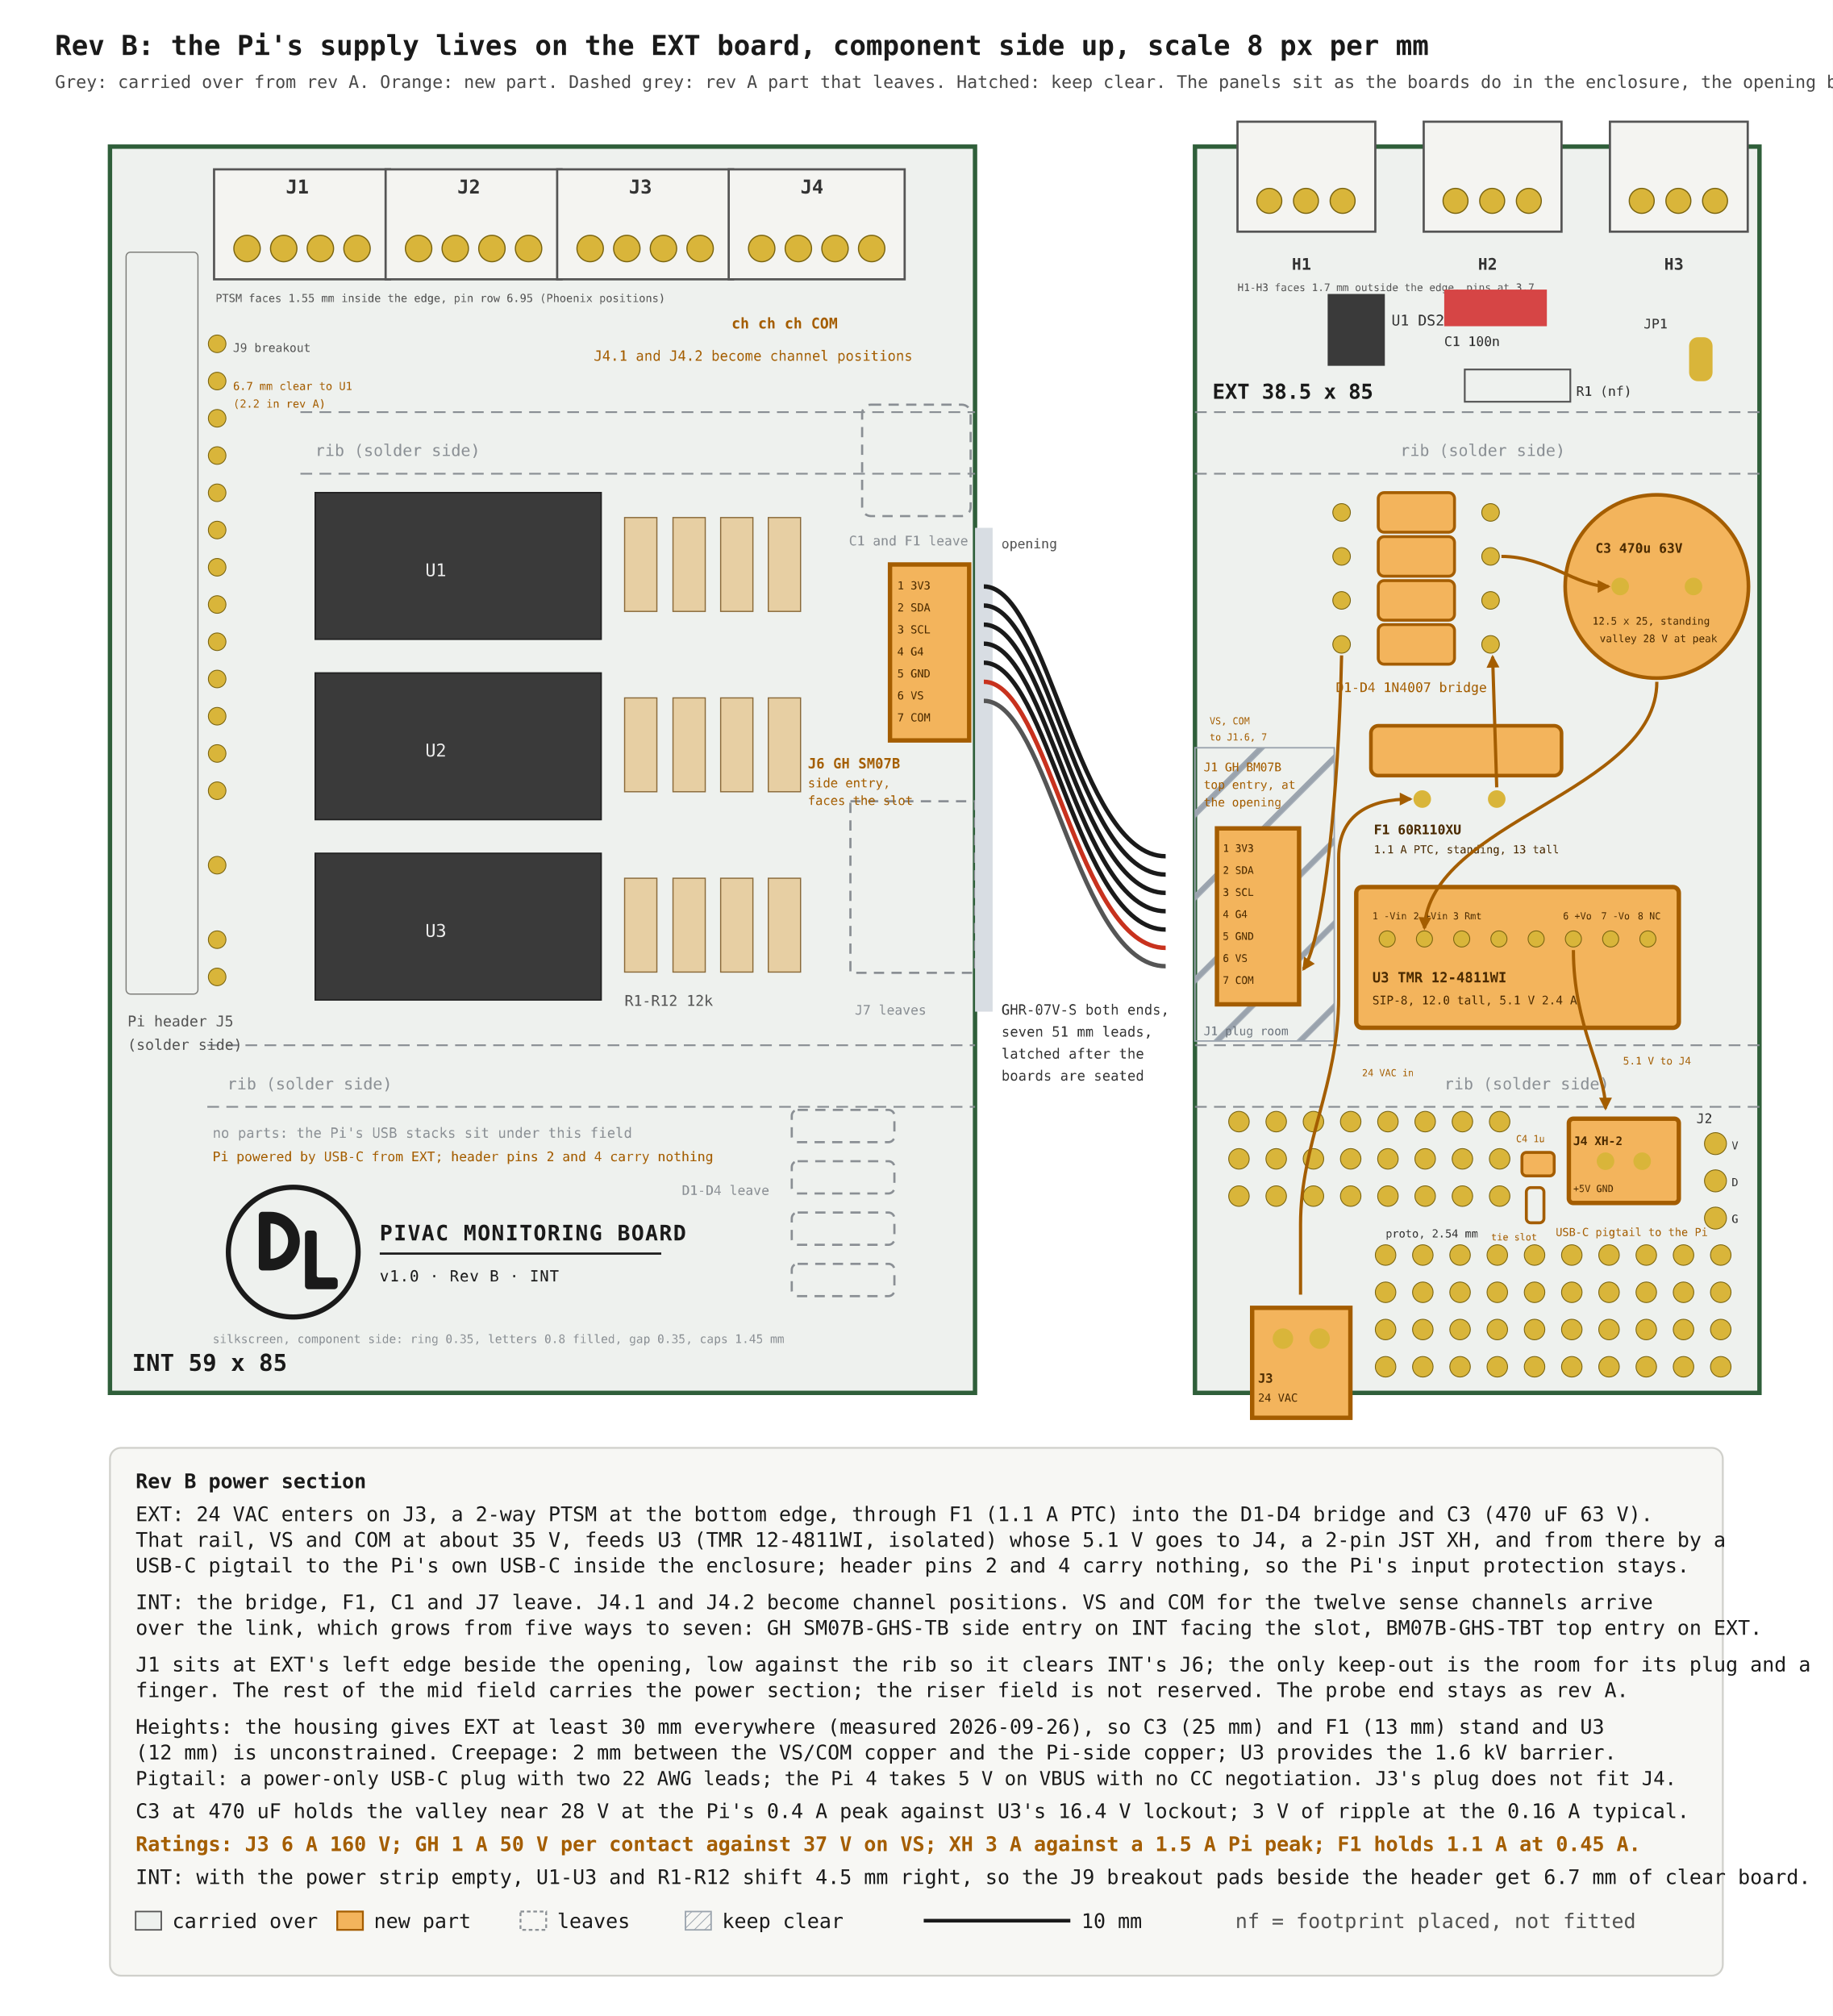
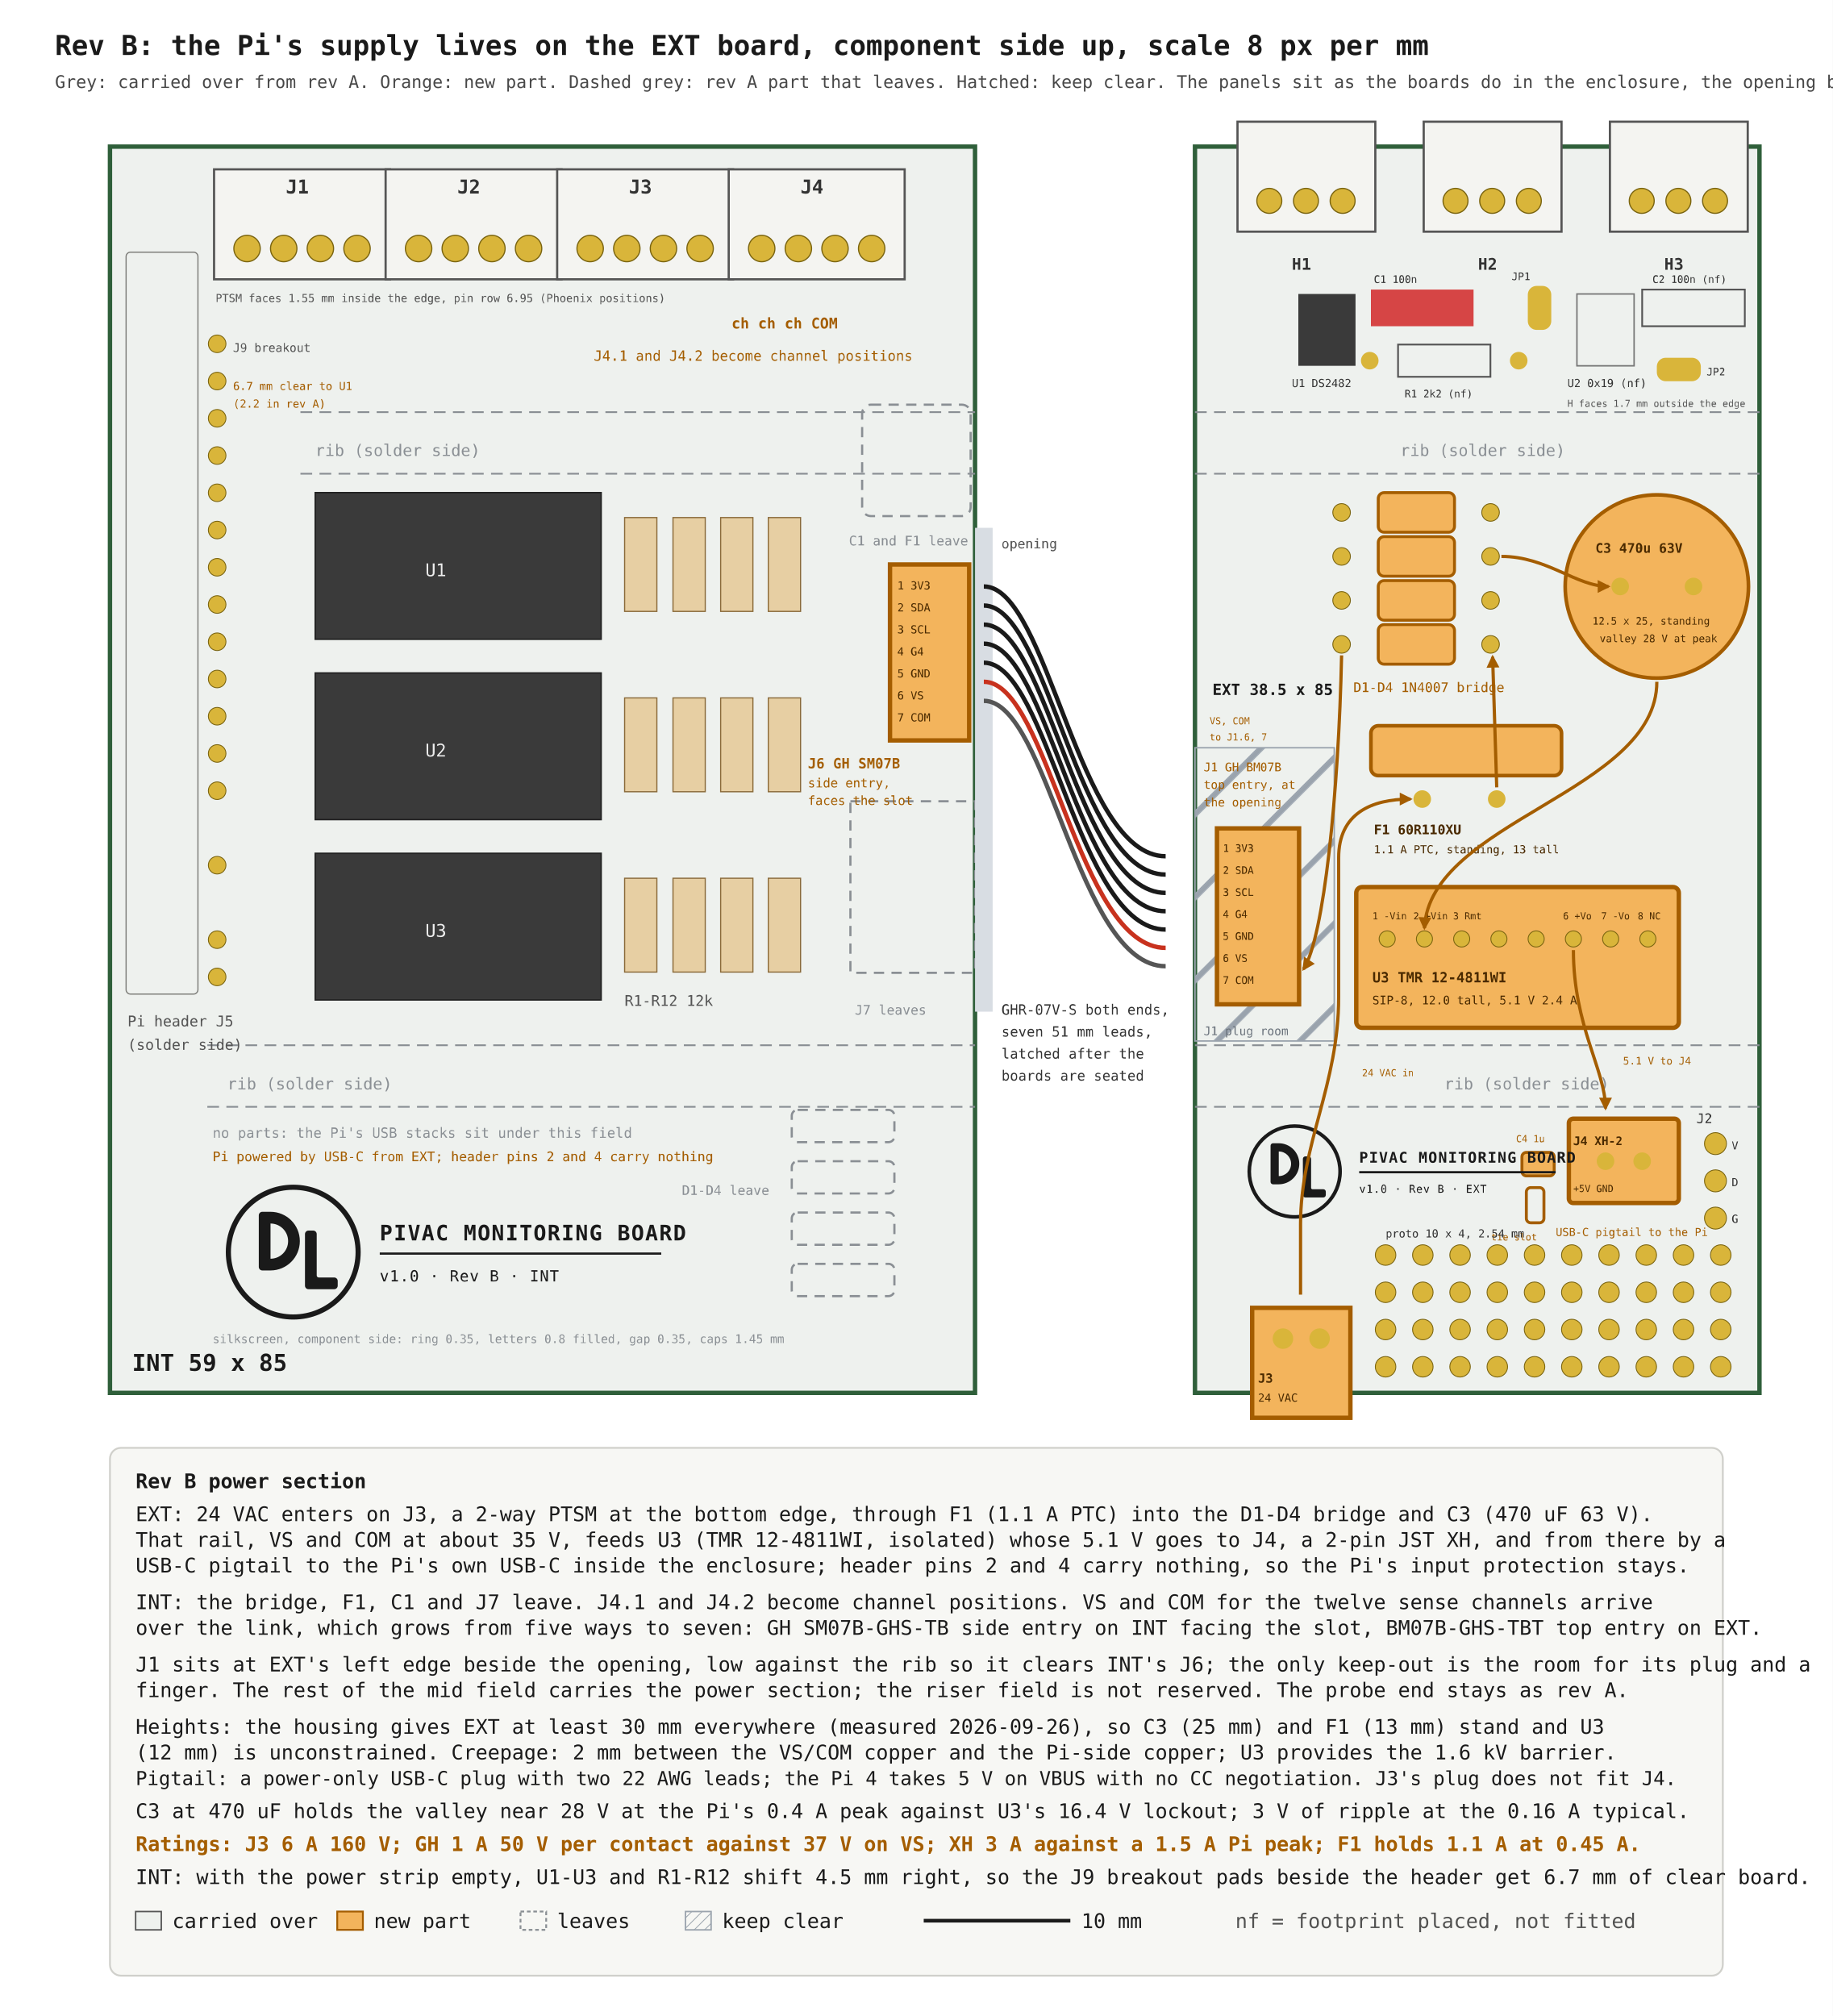
<svg xmlns="http://www.w3.org/2000/svg" viewBox="0 0 1000 1100" role="img" aria-label="Rev B component layout: the 24 VAC entry, rectifier, reservoir and TMR 12-4811WI converter on the EXT board's mid field with a USB-C pigtail to the Pi, a 7-way GH link at the opening carrying VS and COM to the INT board, and the INT board with its power section removed." style="max-width:100%;height:auto">
  <defs>
    <pattern id="hatch" width="4" height="4" patternUnits="userSpaceOnUse" patternTransform="rotate(45)">
      <line x1="0" y1="0" x2="0" y2="4" stroke="#9aa3ad" stroke-width="0.8" />
    </pattern>
    <marker id="arr" viewBox="0 0 6 6" refX="5" refY="3" markerWidth="4" markerHeight="4" orient="auto">
      <path d="M0,0 L6,3 L0,6 z" fill="#a45d00" />
    </marker>
  </defs>
  <rect x="0" y="0" width="1000" height="1100" fill="#ffffff" />
  <g font-family="IBM Plex Mono, ui-monospace, monospace" fill="#1a1a1a">
    <text x="30" y="30" font-size="15" font-weight="700">Rev B: the Pi's supply lives on the EXT board, component side up, scale 8 px per mm</text>
    <text x="30" y="48" font-size="9.5" opacity="0.8">Grey: carried over from rev A. Orange: new part. Dashed grey: rev A part that leaves. Hatched: keep clear. The panels sit as the boards do in the enclosure, the opening between them.</text>
    <g transform="translate(60,80) scale(8)">
      <rect x="0" y="0" width="59" height="85" fill="#eef1ee" stroke="#2f5f3a" stroke-width="0.3" />
      <text x="1.5" y="83.5" font-size="1.6" font-weight="700">INT 59 x 85</text>
      <g stroke="#8a8f94" stroke-width="0.12" stroke-dasharray="0.8 0.5" fill="none">
        <line x1="12.99" y1="18.11" x2="59" y2="18.11" />
        <line x1="12.99" y1="22.31" x2="59" y2="22.31" />
        <line x1="6.64" y1="61.29" x2="59" y2="61.29" />
        <line x1="6.64" y1="65.49" x2="59" y2="65.49" />
      </g>
      <text x="14" y="21.1" font-size="1.1" fill="#8a8f94">rib (solder side)</text>
      <text x="8" y="64.3" font-size="1.1" fill="#8a8f94">rib (solder side)</text>
      <rect x="1.1" y="7.2" width="4.9" height="50.6" rx="0.3" fill="none" stroke="#7c7c78" stroke-width="0.08" />
      <text x="1.2" y="60" font-size="1.0" fill="#555">Pi header J5</text>
      <text x="1.2" y="61.6" font-size="1.0" fill="#555">(solder side)</text>
      <g fill="#f4f4f1" stroke="#555" stroke-width="0.15">
        <rect x="7.1" y="1.55" width="12" height="7.5" />
        <rect x="18.8" y="1.55" width="12" height="7.5" />
        <rect x="30.5" y="1.55" width="12" height="7.5" />
        <rect x="42.2" y="1.55" width="12" height="7.5" />
      </g>
      <g fill="#d9b53a" stroke="#7a6410" stroke-width="0.08">
        <circle cx="9.35" cy="6.95" r="0.9" />
        <circle cx="11.85" cy="6.95" r="0.9" />
        <circle cx="14.35" cy="6.95" r="0.9" />
        <circle cx="16.85" cy="6.95" r="0.9" />
        <circle cx="21.05" cy="6.95" r="0.9" />
        <circle cx="23.55" cy="6.95" r="0.9" />
        <circle cx="26.05" cy="6.95" r="0.9" />
        <circle cx="28.55" cy="6.95" r="0.9" />
        <circle cx="32.75" cy="6.95" r="0.9" />
        <circle cx="35.25" cy="6.95" r="0.9" />
        <circle cx="37.75" cy="6.95" r="0.9" />
        <circle cx="40.25" cy="6.95" r="0.9" />
        <circle cx="44.45" cy="6.95" r="0.9" />
        <circle cx="46.95" cy="6.95" r="0.9" />
        <circle cx="49.45" cy="6.95" r="0.9" />
        <circle cx="51.95" cy="6.95" r="0.9" />
      </g>
      <g font-size="1.3" font-weight="700" fill="#333">
        <text x="12" y="3.2">J1</text>
        <text x="23.7" y="3.2">J2</text>
        <text x="35.4" y="3.2">J3</text>
        <text x="47.1" y="3.2">J4</text>
      </g>
      <text x="42.4" y="12.4" font-size="1.0" font-weight="700" fill="#a45d00">ch  ch  ch  COM</text>
      <text x="7.2" y="10.6" font-size="0.75" fill="#555">PTSM faces 1.55 mm inside the edge, pin row 6.95 (Phoenix positions)</text>
      <text x="33" y="14.6" font-size="0.95" fill="#a45d00">J4.1 and J4.2 become channel positions</text>
      <g fill="#d9b53a" stroke="#7a6410" stroke-width="0.06">
        <circle cx="7.31" cy="13.45" r="0.6" />
        <circle cx="7.31" cy="15.99" r="0.6" />
        <circle cx="7.31" cy="18.53" r="0.6" />
        <circle cx="7.31" cy="21.07" r="0.6" />
        <circle cx="7.31" cy="23.61" r="0.6" />
        <circle cx="7.31" cy="26.15" r="0.6" />
        <circle cx="7.31" cy="28.69" r="0.6" />
        <circle cx="7.31" cy="31.23" r="0.6" />
        <circle cx="7.31" cy="33.77" r="0.6" />
        <circle cx="7.31" cy="36.31" r="0.6" />
        <circle cx="7.31" cy="38.85" r="0.6" />
        <circle cx="7.31" cy="41.39" r="0.6" />
        <circle cx="7.31" cy="43.93" r="0.6" />
        <circle cx="7.31" cy="49.01" r="0.6" />
        <circle cx="7.31" cy="54.09" r="0.6" />
        <circle cx="7.31" cy="56.63" r="0.6" />
      </g>
      <text x="8.4" y="14" font-size="0.8" fill="#555">J9 breakout</text>
      <text x="8.4" y="16.6" font-size="0.75" fill="#a45d00">6.7 mm clear to U1</text>
      <text x="8.4" y="17.8" font-size="0.75" fill="#a45d00">(2.2 in rev A)</text>
      <g fill="#3a3a3a" stroke="#222" stroke-width="0.1">
        <rect x="14" y="23.6" width="19.5" height="10" />
        <rect x="14" y="35.9" width="19.5" height="10" />
        <rect x="14" y="48.2" width="19.5" height="10" />
      </g>
      <g font-size="1.2" fill="#eee">
        <text x="21.5" y="29.3">U1</text>
        <text x="21.5" y="41.6">U2</text>
        <text x="21.5" y="53.9">U3</text>
      </g>
      <g fill="#e7cfa3" stroke="#8a6a3a" stroke-width="0.08">
        <rect x="35.1" y="25.3" width="2.2" height="6.4" />
        <rect x="38.4" y="25.3" width="2.2" height="6.4" />
        <rect x="41.65" y="25.3" width="2.2" height="6.4" />
        <rect x="44.9" y="25.3" width="2.2" height="6.4" />
        <rect x="35.1" y="37.6" width="2.2" height="6.4" />
        <rect x="38.4" y="37.6" width="2.2" height="6.4" />
        <rect x="41.65" y="37.6" width="2.2" height="6.4" />
        <rect x="44.9" y="37.6" width="2.2" height="6.4" />
        <rect x="35.1" y="49.9" width="2.2" height="6.4" />
        <rect x="38.4" y="49.9" width="2.2" height="6.4" />
        <rect x="41.65" y="49.9" width="2.2" height="6.4" />
        <rect x="44.9" y="49.9" width="2.2" height="6.4" />
      </g>
      <text x="35.1" y="58.6" font-size="1.0" fill="#555">R1-R12 12k</text>
      <g fill="none" stroke="#8a8f94" stroke-width="0.15" stroke-dasharray="0.7 0.5">
        <rect x="51.3" y="17.6" width="7.4" height="7.6" rx="0.6" />
        <rect x="46.5" y="65.7" width="7" height="2.2" rx="0.4" />
        <rect x="46.5" y="69.2" width="7" height="2.2" rx="0.4" />
        <rect x="46.5" y="72.7" width="7" height="2.2" rx="0.4" />
        <rect x="46.5" y="76.2" width="7" height="2.2" rx="0.4" />
        <rect x="50.5" y="44.65" width="8.5" height="11.7" />
      </g>
      <g font-size="0.9" fill="#8a8f94">
        <text x="50.4" y="27.2">C1 and F1 leave</text>
        <text x="39" y="71.5">D1-D4 leave</text>
        <text x="50.8" y="59.2">J7 leaves</text>
      </g>
      <rect x="59" y="26" width="1.2" height="33" fill="#d8dde3" />
      <rect x="53.2" y="28.5" width="5.4" height="12" fill="#f3b45c" stroke="#a45d00" stroke-width="0.3" />
      <g fill="#4a2a00" font-size="0.75">
        <text x="53.7" y="30.2">1 3V3</text>
        <text x="53.7" y="31.7">2 SDA</text>
        <text x="53.7" y="33.2">3 SCL</text>
        <text x="53.7" y="34.7">4 G4</text>
        <text x="53.7" y="36.2">5 GND</text>
        <text x="53.7" y="37.7">6 VS</text>
        <text x="53.7" y="39.2">7 COM</text>
      </g>
      <text x="47.6" y="42.4" font-size="0.95" font-weight="700" fill="#a45d00">J6 GH SM07B</text>
      <text x="47.6" y="43.7" font-size="0.85" fill="#a45d00">side entry,</text>
      <text x="47.6" y="44.9" font-size="0.85" fill="#a45d00">faces the slot</text>
      <text x="7" y="67.6" font-size="0.95" fill="#8a8f94">no parts: the Pi's USB stacks sit under this field</text>
      <text x="7" y="69.2" font-size="0.9" fill="#a45d00">Pi powered by USB-C from EXT; header pins 2 and 4 carry nothing</text>
      <g transform="translate(12.5,75.4)">
        <circle cx="0" cy="0" r="4.425" fill="none" stroke="#1a1a1a" stroke-width="0.35" />
        <path d="M -2.35 1.01 L -2.35 -2.51 A 0.24 0.24 0 0 1 -2.11 -2.75 L -1.55 -2.75 A 2 2 0 0 1 -1.55 1.25 L -2.11 1.25 A 0.24 0.24 0 0 1 -2.35 1.01 Z M -1.55 -1.95 L -1.55 0.45 A 1.2 1.2 0 0 0 -1.55 -1.95 Z" fill="#1a1a1a" fill-rule="nonzero" />
        <path d="M 0.8 -1.23 A 0.24 0.24 0 0 1 1.04 -1.47 L 1.36 -1.47 A 0.24 0.24 0 0 1 1.6 -1.23 L 1.6 1.59 A 0.14 0.14 0 0 0 1.74 1.73 L 2.793 1.73 A 0.24 0.24 0 0 1 3.033 1.97 L 3.033 2.29 A 0.24 0.24 0 0 1 2.793 2.53 L 1.04 2.53 A 0.24 0.24 0 0 1 0.8 2.29 Z" fill="#1a1a1a" />
      </g>
      <text x="18.4" y="74.6" font-size="1.45" font-weight="700" letter-spacing="0.08">PIVAC MONITORING BOARD</text>
      <line x1="18.4" y1="75.5" x2="37.6" y2="75.5" stroke="#1a1a1a" stroke-width="0.15" />
      <text x="18.4" y="77.4" font-size="1.05" letter-spacing="0.05">v1.0  ·  Rev B  ·  INT</text>
      <text x="7" y="81.6" font-size="0.8" fill="#8a8f94">silkscreen, component side: ring 0.35, letters 0.8 filled, gap 0.35, caps 1.45 mm</text>
    </g>
    <g transform="translate(60,80) scale(8)">
      <g stroke-width="0.3" fill="none" stroke="#1a1a1a">
        <path d="M 59.6 30 C 64 30, 66 48.4, 72 48.4" />
        <path d="M 59.6 31.3 C 64 31.3, 66 49.65, 72 49.65" />
        <path d="M 59.6 32.6 C 64 32.6, 66 50.9, 72 50.9" />
        <path d="M 59.6 33.9 C 64 33.9, 66 52.15, 72 52.15" />
        <path d="M 59.6 35.2 C 64 35.2, 66 53.4, 72 53.4" />
      </g>
      <g stroke-width="0.3" fill="none">
        <path d="M 59.6 36.5 C 64 36.5, 66 54.65, 72 54.65" stroke="#c8321e" />
        <path d="M 59.6 37.8 C 64 37.8, 66 55.9, 72 55.9" stroke="#555" />
      </g>
      <text x="60.8" y="59.2" font-size="0.95" fill="#333">GHR-07V-S both ends,</text>
      <text x="60.8" y="60.7" font-size="0.95" fill="#333">seven 51 mm leads,</text>
      <text x="60.8" y="62.2" font-size="0.95" fill="#333">latched after the</text>
      <text x="60.8" y="63.7" font-size="0.95" fill="#333">boards are seated</text>
      <text x="60.8" y="27.4" font-size="0.9" fill="#555">opening</text>
    </g>
    <g transform="translate(652,80) scale(8)">
      <rect x="0" y="0" width="38.5" height="85" fill="#eef1ee" stroke="#2f5f3a" stroke-width="0.3" />
-       <text x="1.2" y="17.2" font-size="1.4" font-weight="700">EXT 38.5 x 85</text>
+       <text x="1.2" y="37.4" font-size="1.05" font-weight="700">EXT 38.5 x 85</text>
      <g stroke="#8a8f94" stroke-width="0.12" stroke-dasharray="0.8 0.5" fill="none">
        <line x1="0" y1="18.11" x2="38.5" y2="18.11" />
        <line x1="0" y1="22.31" x2="38.5" y2="22.31" />
        <line x1="0" y1="61.29" x2="38.5" y2="61.29" />
        <line x1="0" y1="65.49" x2="38.5" y2="65.49" />
      </g>
      <text x="14" y="21.1" font-size="1.1" fill="#8a8f94">rib (solder side)</text>
      <text x="17" y="64.3" font-size="1.1" fill="#8a8f94">rib (solder side)</text>
      <rect x="0" y="41" width="9.5" height="20" fill="url(#hatch)" stroke="#9aa3ad" stroke-width="0.1" />
      <text x="0.6" y="60.6" font-size="0.8" fill="#6b737c">J1 plug room</text>
      <g fill="#f4f4f1" stroke="#555" stroke-width="0.15">
        <rect x="2.9" y="-1.7" width="9.4" height="7.5" />
        <rect x="15.6" y="-1.7" width="9.4" height="7.5" />
        <rect x="28.3" y="-1.7" width="9.4" height="7.5" />
      </g>
      <g fill="#d9b53a" stroke="#7a6410" stroke-width="0.08">
        <circle cx="5.07" cy="3.7" r="0.85" />
        <circle cx="7.57" cy="3.7" r="0.85" />
        <circle cx="10.07" cy="3.7" r="0.85" />
        <circle cx="17.77" cy="3.7" r="0.85" />
        <circle cx="20.27" cy="3.7" r="0.85" />
        <circle cx="22.77" cy="3.7" r="0.85" />
        <circle cx="30.47" cy="3.7" r="0.85" />
        <circle cx="32.97" cy="3.7" r="0.85" />
        <circle cx="35.47" cy="3.7" r="0.85" />
      </g>
      <g font-size="1.1" font-weight="700" fill="#333">
        <text x="6.6" y="8.4">H1</text>
        <text x="19.3" y="8.4">H2</text>
        <text x="32" y="8.4">H3</text>
      </g>
-       <text x="2.9" y="9.85" font-size="0.7" fill="#555">H1-H3 faces 1.7 mm outside the edge, pins at 3.7</text>
-       <rect x="9.05" y="10.05" width="3.9" height="4.9" fill="#3a3a3a" />
-       <text x="13.4" y="12.2" font-size="1.0" fill="#333">U1 DS2482</text>
-       <rect x="17" y="9.75" width="7" height="2.5" fill="#d64545" />
-       <text x="17" y="13.6" font-size="0.9" fill="#333">C1 100n</text>
-       <rect x="18.4" y="15.2" width="7.2" height="2.2" fill="none" stroke="#555" stroke-width="0.12" />
-       <text x="26" y="17" font-size="0.9" fill="#333">R1 (nf)</text>
-       <rect x="33.7" y="13" width="1.6" height="3" rx="0.6" fill="#d9b53a" />
-       <text x="30.6" y="12.4" font-size="0.9" fill="#333">JP1</text>
+       <text x="25.4" y="17.75" font-size="0.65" fill="#555">H faces 1.7 mm outside the edge</text>
+       <rect x="7.05" y="10.05" width="3.9" height="4.9" fill="#3a3a3a" />
+       <text x="6.6" y="16.4" font-size="0.75" fill="#333">U1 DS2482</text>
+       <rect x="12" y="9.75" width="7" height="2.5" fill="#d64545" />
+       <text x="12.2" y="9.3" font-size="0.7" fill="#333">C1 100n</text>
+       <rect x="13.85" y="13.5" width="6.3" height="2.2" fill="none" stroke="#555" stroke-width="0.12" />
+       <circle cx="11.92" cy="14.6" r="0.6" fill="#d9b53a" />
+       <circle cx="22.08" cy="14.6" r="0.6" fill="#d9b53a" />
+       <text x="14.3" y="17.1" font-size="0.7" fill="#333">R1 2k2 (nf)</text>
+       <rect x="22.7" y="9.5" width="1.6" height="3" rx="0.6" fill="#d9b53a" />
+       <text x="21.6" y="9.1" font-size="0.7" fill="#333">JP1</text>
+       <rect x="26.05" y="10.05" width="3.9" height="4.9" fill="none" stroke="#777" stroke-width="0.1" />
+       <text x="25.4" y="16.4" font-size="0.75" fill="#333">U2 0x19 (nf)</text>
+       <rect x="30.5" y="9.75" width="7" height="2.5" fill="none" stroke="#555" stroke-width="0.12" />
+       <text x="31.2" y="9.3" font-size="0.7" fill="#333">C2 100n (nf)</text>
+       <rect x="31.5" y="14.4" width="3" height="1.6" rx="0.6" fill="#d9b53a" />
+       <text x="34.9" y="15.6" font-size="0.7" fill="#333">JP2</text>
      <rect x="1.5" y="46.5" width="5.6" height="12" fill="#f3b45c" stroke="#a45d00" stroke-width="0.3" />
      <g fill="#4a2a00" font-size="0.7">
        <text x="1.9" y="48.1">1 3V3</text>
        <text x="1.9" y="49.6">2 SDA</text>
        <text x="1.9" y="51.1">3 SCL</text>
        <text x="1.9" y="52.6">4 G4</text>
        <text x="1.9" y="54.1">5 GND</text>
        <text x="1.9" y="55.6">6 VS</text>
        <text x="1.9" y="57.1">7 COM</text>
      </g>
      <text x="0.6" y="42.6" font-size="0.8" fill="#a45d00">J1 GH BM07B</text>
      <text x="0.6" y="43.8" font-size="0.8" fill="#a45d00">top entry, at</text>
      <text x="0.6" y="45" font-size="0.8" fill="#a45d00">the opening</text>
      <g fill="#f3b45c" stroke="#a45d00" stroke-width="0.2">
        <rect x="12.5" y="23.6" width="5.2" height="2.7" rx="0.4" />
        <rect x="12.5" y="26.6" width="5.2" height="2.7" rx="0.4" />
        <rect x="12.5" y="29.6" width="5.2" height="2.7" rx="0.4" />
        <rect x="12.5" y="32.6" width="5.2" height="2.7" rx="0.4" />
      </g>
      <g fill="#d9b53a" stroke="#7a6410" stroke-width="0.06">
        <circle cx="10" cy="24.95" r="0.6" />
        <circle cx="20.16" cy="24.95" r="0.6" />
        <circle cx="10" cy="27.95" r="0.6" />
        <circle cx="20.16" cy="27.95" r="0.6" />
        <circle cx="10" cy="30.95" r="0.6" />
        <circle cx="20.16" cy="30.95" r="0.6" />
        <circle cx="10" cy="33.95" r="0.6" />
        <circle cx="20.16" cy="33.95" r="0.6" />
      </g>
-       <text x="9.6" y="37.2" font-size="0.9" fill="#a45d00">D1-D4 1N4007 bridge</text>
+       <text x="10.8" y="37.2" font-size="0.9" fill="#a45d00">D1-D4 1N4007 bridge</text>
      <circle cx="31.5" cy="30" r="6.25" fill="#f3b45c" stroke="#a45d00" stroke-width="0.25" />
      <circle cx="29" cy="30" r="0.6" fill="#d9b53a" />
      <circle cx="34" cy="30" r="0.6" fill="#d9b53a" />
      <text x="27.3" y="27.7" font-size="0.9" font-weight="700" fill="#4a2a00">C3 470u 63V</text>
      <text x="27.1" y="32.6" font-size="0.7" fill="#4a2a00">12.5 x 25, standing</text>
      <text x="27.6" y="33.8" font-size="0.7" fill="#4a2a00">valley 28 V at peak</text>
      <rect x="12" y="39.5" width="13" height="3.4" rx="0.5" fill="#f3b45c" stroke="#a45d00" stroke-width="0.25" />
      <circle cx="15.5" cy="44.5" r="0.6" fill="#d9b53a" />
      <circle cx="20.58" cy="44.5" r="0.6" fill="#d9b53a" />
      <text x="12.2" y="46.9" font-size="0.9" font-weight="700" fill="#4a2a00">F1 60R110XU</text>
      <text x="12.2" y="48.2" font-size="0.75" fill="#4a2a00">1.1 A PTC, standing, 13 tall</text>
      <rect x="11" y="50.5" width="22" height="9.6" rx="0.4" fill="#f3b45c" stroke="#a45d00" stroke-width="0.3" />
      <g fill="#d9b53a" stroke="#7a6410" stroke-width="0.06">
        <circle cx="13.11" cy="54.04" r="0.55" />
        <circle cx="15.65" cy="54.04" r="0.55" />
        <circle cx="18.19" cy="54.04" r="0.55" />
        <circle cx="20.73" cy="54.04" r="0.55" />
        <circle cx="23.27" cy="54.04" r="0.55" />
        <circle cx="25.81" cy="54.04" r="0.55" />
        <circle cx="28.35" cy="54.04" r="0.55" />
        <circle cx="30.89" cy="54.04" r="0.55" />
      </g>
      <g fill="#4a2a00" font-size="0.65">
        <text x="12.1" y="52.7">1 -Vin</text>
        <text x="14.9" y="52.7">2 +Vin</text>
        <text x="17.6" y="52.7">3 Rmt</text>
        <text x="25.1" y="52.7">6 +Vo</text>
        <text x="27.7" y="52.7">7 -Vo</text>
        <text x="30.2" y="52.7">8 NC</text>
      </g>
      <text x="12.1" y="57" font-size="0.95" font-weight="700" fill="#4a2a00">U3 TMR 12-4811WI</text>
      <text x="12.1" y="58.5" font-size="0.8" fill="#4a2a00">SIP-8, 12.0 tall, 5.1 V 2.4 A</text>
      <rect x="25.5" y="66.3" width="7.5" height="5.75" rx="0.3" fill="#f3b45c" stroke="#a45d00" stroke-width="0.3" />
      <circle cx="28" cy="69.2" r="0.6" fill="#d9b53a" />
      <circle cx="30.5" cy="69.2" r="0.6" fill="#d9b53a" />
      <text x="25.8" y="68.1" font-size="0.8" font-weight="700" fill="#4a2a00">J4 XH-2</text>
      <text x="25.8" y="71.3" font-size="0.65" fill="#4a2a00">+5V  GND</text>
      <rect x="22.3" y="68.6" width="2.2" height="1.6" rx="0.3" fill="#f3b45c" stroke="#a45d00" stroke-width="0.2" />
      <text x="21.9" y="67.9" font-size="0.65" fill="#a45d00">C4 1u</text>
      <rect x="22.6" y="71" width="1.2" height="2.4" rx="0.3" fill="none" stroke="#a45d00" stroke-width="0.2" />
      <text x="20.2" y="74.6" font-size="0.65" fill="#a45d00">tie slot</text>
      <text x="24.6" y="74.3" font-size="0.75" fill="#a45d00">USB-C pigtail to the Pi</text>
      <g fill="#d9b53a" stroke="#7a6410" stroke-width="0.06">
        <circle cx="35.5" cy="68" r="0.75" />
        <circle cx="35.5" cy="70.54" r="0.75" />
        <circle cx="35.5" cy="73.08" r="0.75" />
      </g>
      <text x="34.2" y="66.6" font-size="0.9" fill="#333">J2</text>
      <text x="36.6" y="68.4" font-size="0.75" fill="#333">V</text>
      <text x="36.6" y="70.9" font-size="0.75" fill="#333">D</text>
      <text x="36.6" y="73.4" font-size="0.75" fill="#333">G</text>
-       <g fill="#d9b53a" stroke="#7a6410" stroke-width="0.06">
-         <g id="pa">
-           <circle cx="3" cy="66.5" r="0.7" />
-           <circle cx="5.54" cy="66.5" r="0.7" />
-           <circle cx="8.08" cy="66.5" r="0.7" />
-           <circle cx="10.62" cy="66.5" r="0.7" />
-           <circle cx="13.16" cy="66.5" r="0.7" />
-           <circle cx="15.7" cy="66.5" r="0.7" />
-           <circle cx="18.24" cy="66.5" r="0.7" />
-           <circle cx="20.78" cy="66.5" r="0.7" />
-         </g>
-         <use href="#pa" y="2.54" />
-         <use href="#pa" y="5.08" />
+       <g transform="translate(6.8,69.9) scale(0.7)">
+         <circle cx="0" cy="0" r="4.425" fill="none" stroke="#1a1a1a" stroke-width="0.35" />
+         <path d="M -2.35 1.01 L -2.35 -2.51 A 0.24 0.24 0 0 1 -2.11 -2.75 L -1.55 -2.75 A 2 2 0 0 1 -1.55 1.25 L -2.11 1.25 A 0.24 0.24 0 0 1 -2.35 1.01 Z M -1.55 -1.95 L -1.55 0.45 A 1.2 1.2 0 0 0 -1.55 -1.95 Z" fill="#1a1a1a" fill-rule="nonzero" />
+         <path d="M 0.8 -1.23 A 0.24 0.24 0 0 1 1.04 -1.47 L 1.36 -1.47 A 0.24 0.24 0 0 1 1.6 -1.23 L 1.6 1.59 A 0.14 0.14 0 0 0 1.74 1.73 L 2.793 1.73 A 0.24 0.24 0 0 1 3.033 1.97 L 3.033 2.29 A 0.24 0.24 0 0 1 2.793 2.53 L 1.04 2.53 A 0.24 0.24 0 0 1 0.8 2.29 Z" fill="#1a1a1a" />
+       </g>
+       <text x="11.2" y="69.3" font-size="1.02" font-weight="700" letter-spacing="0.06">PIVAC MONITORING BOARD</text>
+       <line x1="11.2" y1="69.95" x2="24.6" y2="69.95" stroke="#1a1a1a" stroke-width="0.15" />
+       <text x="11.2" y="71.35" font-size="0.74" letter-spacing="0.04">v1.0  ·  Rev B  ·  EXT</text>
+       <g fill="#d9b53a" stroke="#7a6410" stroke-width="0.06">
        <g id="pb">
          <circle cx="13" cy="75.6" r="0.7" />
          <circle cx="15.54" cy="75.6" r="0.7" />
          <circle cx="18.08" cy="75.6" r="0.7" />
          <circle cx="20.62" cy="75.6" r="0.7" />
          <circle cx="23.16" cy="75.6" r="0.7" />
          <circle cx="25.7" cy="75.6" r="0.7" />
          <circle cx="28.24" cy="75.6" r="0.7" />
          <circle cx="30.78" cy="75.6" r="0.7" />
          <circle cx="33.32" cy="75.6" r="0.7" />
          <circle cx="35.86" cy="75.6" r="0.7" />
        </g>
        <use href="#pb" y="2.54" />
        <use href="#pb" y="5.08" />
        <use href="#pb" y="7.62" />
      </g>
-       <text x="13" y="74.4" font-size="0.75" fill="#333">proto, 2.54 mm</text>
+       <text x="13" y="74.4" font-size="0.75" fill="#333">proto 10 x 4, 2.54 mm</text>
      <rect x="3.9" y="79.2" width="6.7" height="7.5" fill="#f3b45c" stroke="#a45d00" stroke-width="0.3" />
      <circle cx="6" cy="81.3" r="0.7" fill="#d9b53a" />
      <circle cx="8.5" cy="81.3" r="0.7" fill="#d9b53a" />
      <text x="4.3" y="84.3" font-size="0.85" font-weight="700" fill="#4a2a00">J3</text>
      <text x="4.3" y="85.6" font-size="0.75" fill="#4a2a00">24 VAC</text>
      <g stroke="#a45d00" stroke-width="0.22" fill="none" marker-end="url(#arr)">
        <path d="M 7.2 78.3 L 7.2 73.5 C 7.2 68, 9.8 64, 9.8 58 L 9.8 48.5 C 9.8 45.5, 12 44.5, 14.7 44.5" />
        <path d="M 20.58 43.7 L 20.3 34.8" />
        <path d="M 20.9 27.95 C 24 27.95, 26 30, 28.2 30" />
        <path d="M 31.5 36.5 C 31.5 44, 16 46, 15.65 53.3" />
        <path d="M 25.81 54.8 C 25.81 60, 28 63, 28 65.6" />
        <path d="M 10 34.7 C 9.8 44, 8.8 54, 7.4 56.1" />
      </g>
      <g font-size="0.7" fill="#a45d00">
        <text x="29.2" y="62.6">5.1 V to J4</text>
        <text x="11.4" y="63.4" font-size="0.65">24 VAC in</text>
        <text x="1.0" y="39.4" font-size="0.65">VS, COM</text>
        <text x="1.0" y="40.5" font-size="0.65">to J1.6, 7</text>
      </g>
    </g>
    <g transform="translate(60,790)">
      <rect x="0" y="0" width="880" height="288" rx="6" fill="#f7f7f4" stroke="#d0d0cb" stroke-width="1" />
      <g font-size="11">
        <text x="14" y="22" font-weight="700">Rev B power section</text>
        <text x="14" y="40">EXT: 24 VAC enters on J3, a 2-way PTSM at the bottom edge, through F1 (1.1 A PTC) into the D1-D4 bridge and C3 (470 uF 63 V).</text>
        <text x="14" y="54">That rail, VS and COM at about 35 V, feeds U3 (TMR 12-4811WI, isolated) whose 5.1 V goes to J4, a 2-pin JST XH, and from there by a</text>
        <text x="14" y="68">USB-C pigtail to the Pi's own USB-C inside the enclosure; header pins 2 and 4 carry nothing, so the Pi's input protection stays.</text>
        <text x="14" y="88">INT: the bridge, F1, C1 and J7 leave. J4.1 and J4.2 become channel positions. VS and COM for the twelve sense channels arrive</text>
        <text x="14" y="102">over the link, which grows from five ways to seven: GH SM07B-GHS-TB side entry on INT facing the slot, BM07B-GHS-TBT top entry on EXT.</text>
        <text x="14" y="122">J1 sits at EXT's left edge beside the opening, low against the rib so it clears INT's J6; the only keep-out is the room for its plug and a</text>
        <text x="14" y="136">finger. The rest of the mid field carries the power section; the riser field is not reserved. The probe end stays as rev A.</text>
        <text x="14" y="156">Heights: the housing gives EXT at least 30 mm everywhere (measured 2026-09-26), so C3 (25 mm) and F1 (13 mm) stand and U3</text>
        <text x="14" y="170">(12 mm) is unconstrained. Creepage: 2 mm between the VS/COM copper and the Pi-side copper; U3 provides the 1.6 kV barrier.</text>
        <text x="14" y="184" font-size="10.5">Pigtail: a power-only USB-C plug with two 22 AWG leads; the Pi 4 takes 5 V on VBUS with no CC negotiation. J3's plug does not fit J4.</text>
        <text x="14" y="202">C3 at 470 uF holds the valley near 28 V at the Pi's 0.4 A peak against U3's 16.4 V lockout; 3 V of ripple at the 0.16 A typical.</text>
        <text x="14" y="220" fill="#a45d00" font-weight="700">Ratings: J3 6 A 160 V; GH 1 A 50 V per contact against 37 V on VS; XH 3 A against a 1.5 A Pi peak; F1 holds 1.1 A at 0.45 A.</text>
        <text x="14" y="238">INT: with the power strip empty, U1-U3 and R1-R12 shift 4.5 mm right, so the J9 breakout pads beside the header get 6.7 mm of clear board.</text>
      </g>
      <g font-size="11" transform="translate(14,262)">
        <rect x="0" y="-9" width="14" height="10" fill="#eef1ee" stroke="#555" stroke-width="0.8" />
        <text x="20" y="0">carried over</text>
        <rect x="110" y="-9" width="14" height="10" fill="#f3b45c" stroke="#a45d00" stroke-width="1" />
        <text x="130" y="0">new part</text>
        <rect x="210" y="-9" width="14" height="10" fill="none" stroke="#8a8f94" stroke-width="1" stroke-dasharray="2 1.5" />
        <text x="230" y="0">leaves</text>
        <rect x="300" y="-9" width="14" height="10" fill="url(#hatch)" stroke="#9aa3ad" stroke-width="0.8" />
        <text x="320" y="0">keep clear</text>
        <line x1="430" y1="-4" x2="510" y2="-4" stroke="#1a1a1a" stroke-width="2" />
        <text x="516" y="0">10 mm</text>
        <text x="600" y="0" opacity="0.75">nf = footprint placed, not fitted</text>
      </g>
    </g>
  </g>
</svg>
